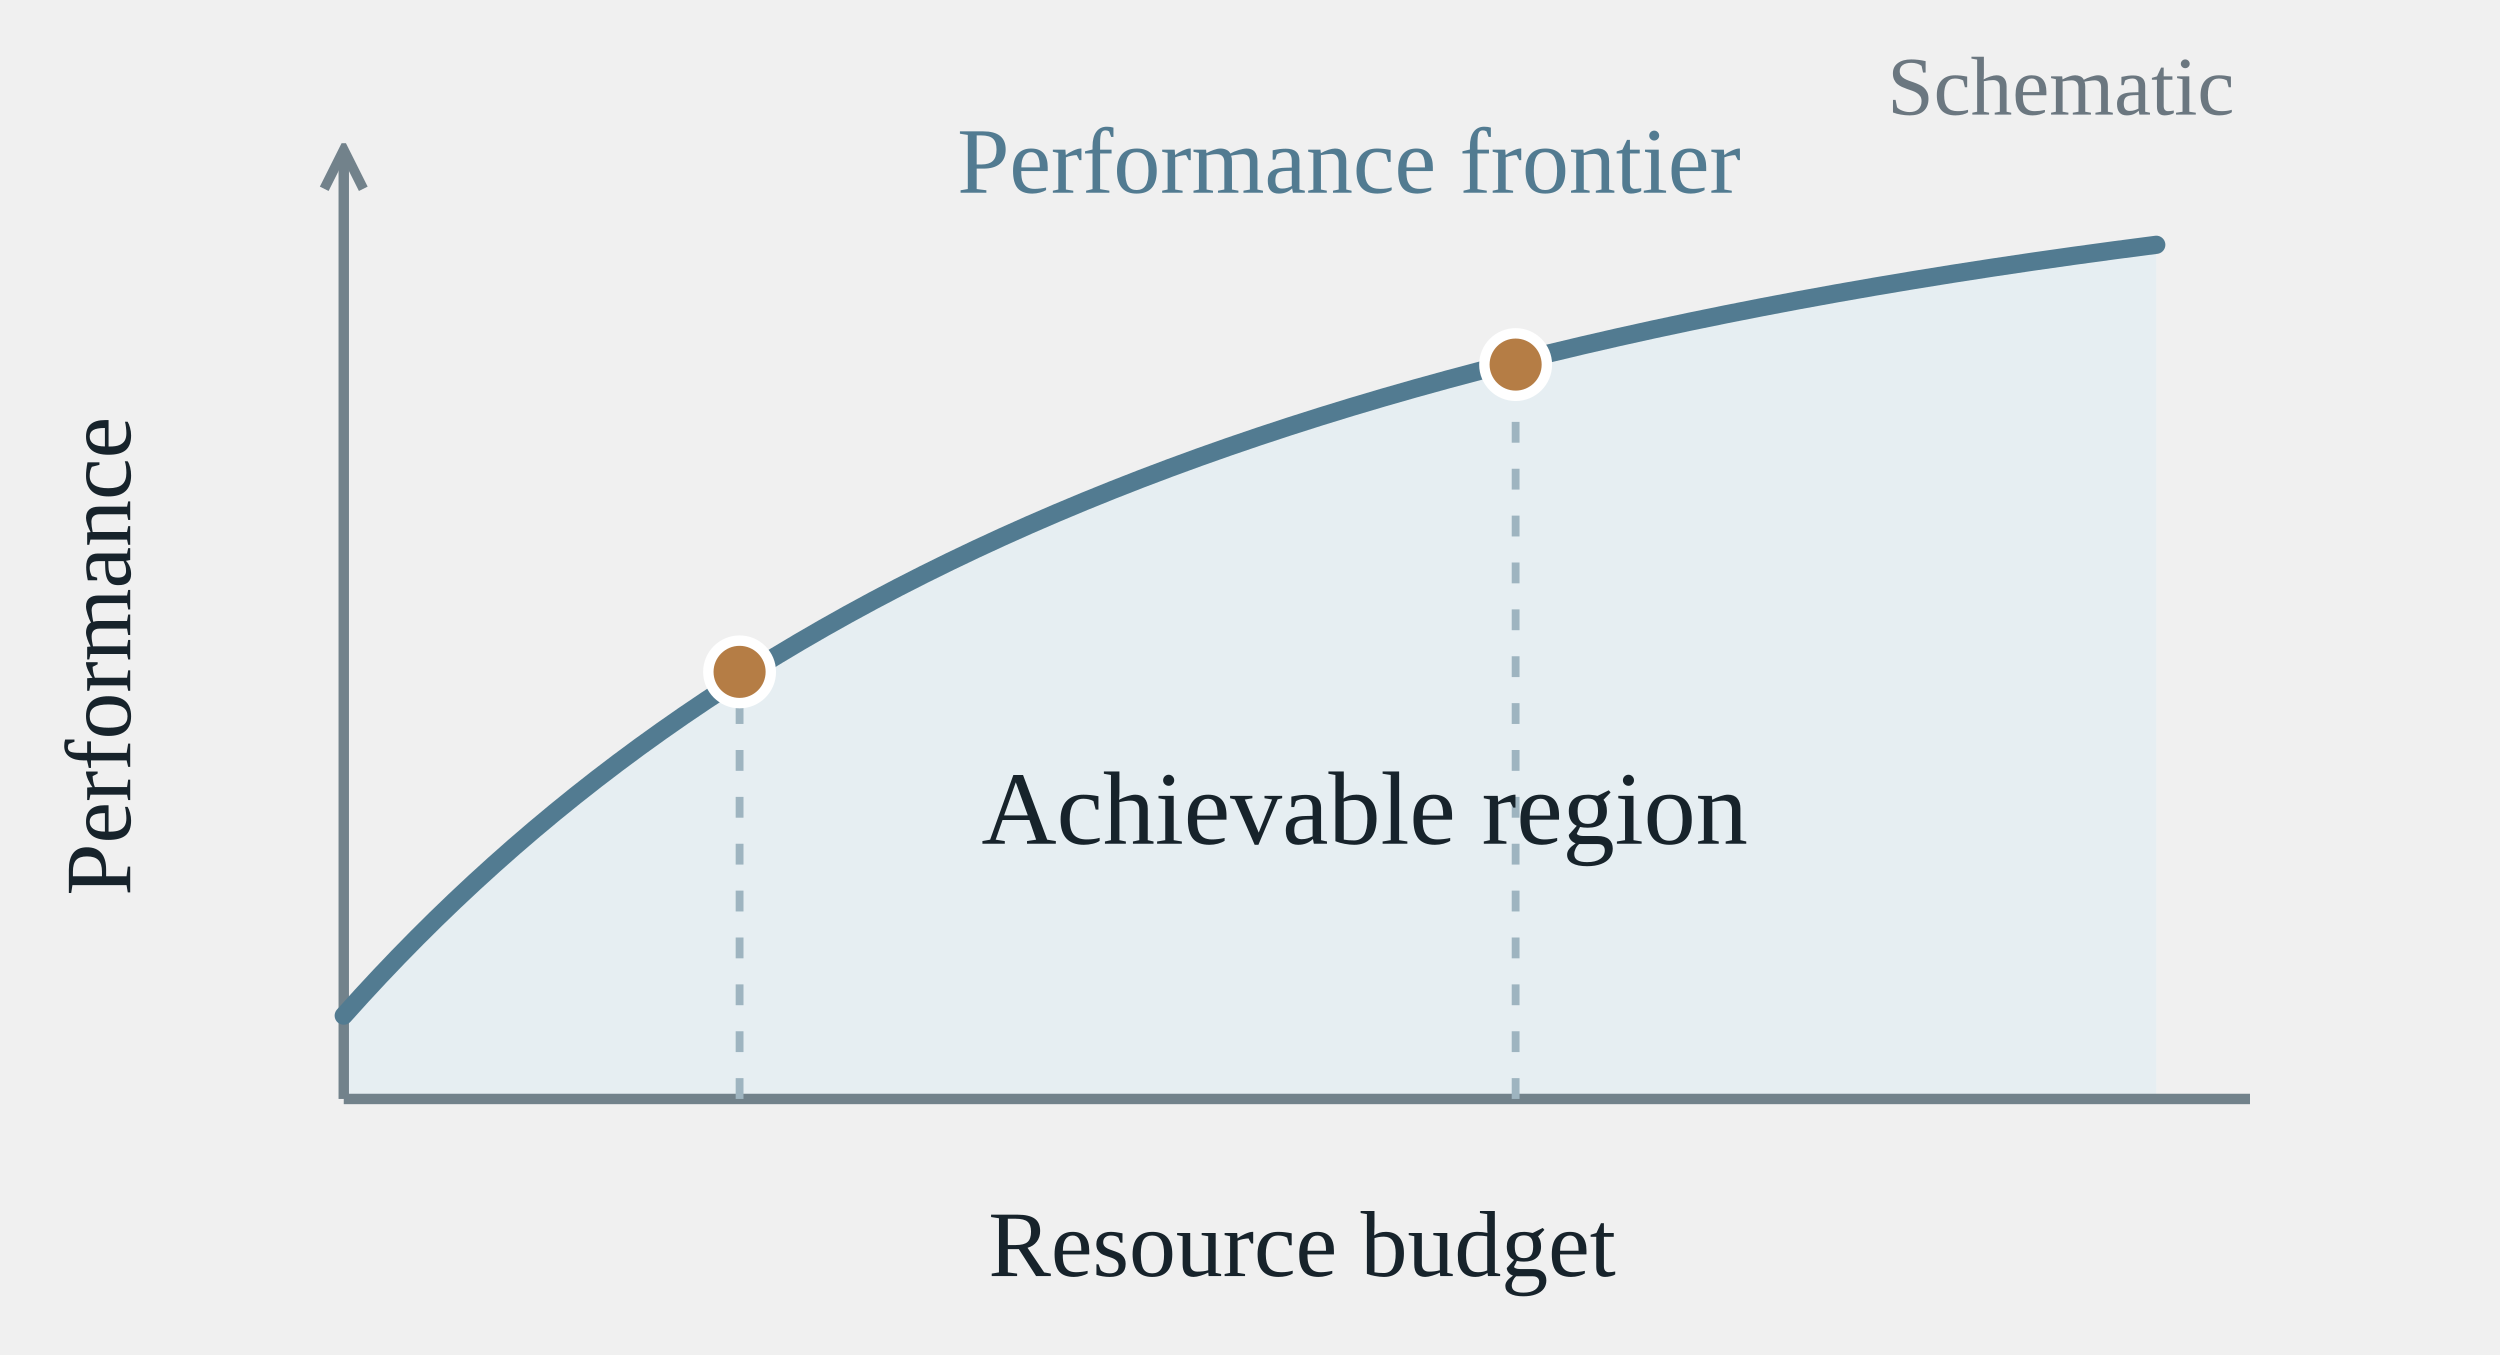
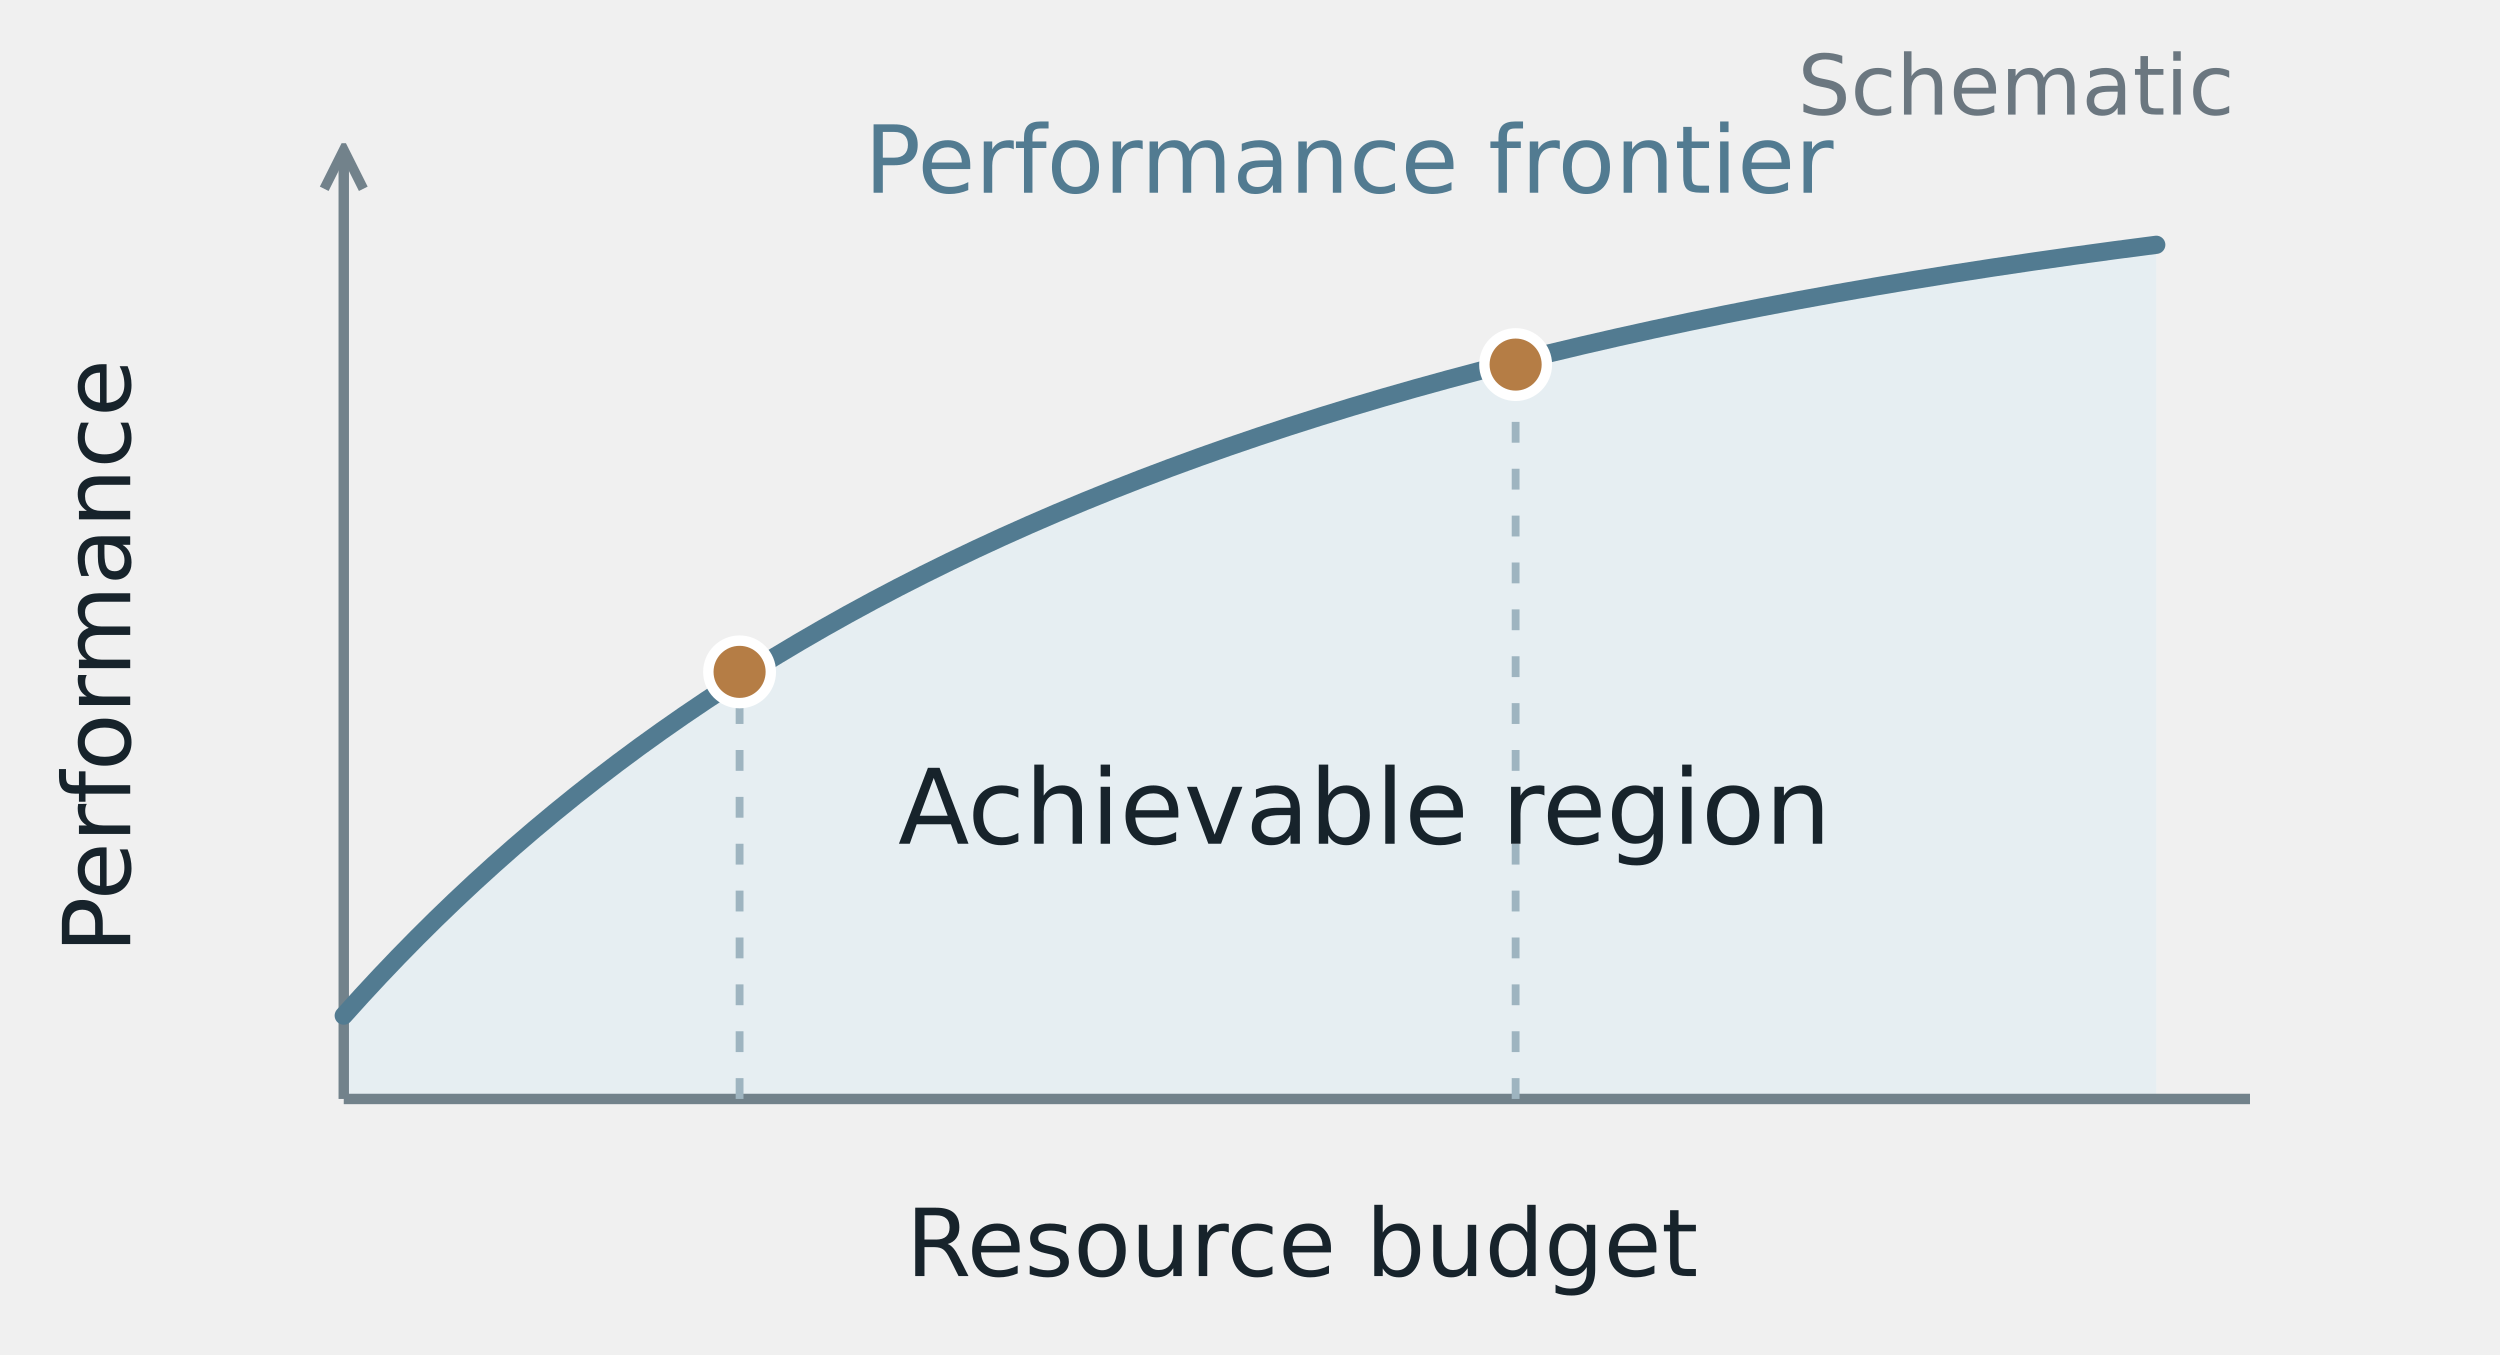
- <svg xmlns="http://www.w3.org/2000/svg" viewBox="0 0 480 260" role="img" aria-labelledby="title desc">
-   <defs>
+ <svg xmlns="http://www.w3.org/2000/svg" viewBox="0 0 480 260" role="img" aria-labelledby="title desc" version="1.1" id="svg33">
+   <defs id="defs7">
    <marker id="axis-arrow" viewBox="0 0 8 8" refX="6" refY="4" markerWidth="5" markerHeight="5" orient="auto">
-       <path d="M1 1 7 4 1 7" fill="none" stroke="#72828b" stroke-width="1.5" />
+       <path d="M1 1 7 4 1 7" fill="none" stroke="#72828b" stroke-width="1.5" id="path4" />
    </marker>
  </defs>
-   <g font-family="Source Sans 3, Segoe UI, Arial, sans-serif" fill="#17232b">
-     <path d="M66 195 C139 113 242 69 414 47 L414 211 H66 Z" fill="#e6eef2" />
-     <path d="M66 211 H432 M66 211 V30" fill="none" stroke="#72828b" stroke-width="2" marker-end="url(#axis-arrow)" />
-     <path d="M66 195 C139 113 242 69 414 47" fill="none" stroke="#527b91" stroke-width="3.5" stroke-linecap="round" />
-     <path d="M142 211 V129 M291 211 V70" fill="none" stroke="#9eb4c0" stroke-width="1.5" stroke-dasharray="4 5" />
-     <circle cx="142" cy="129" r="6" fill="#b57d45" stroke="#fff" stroke-width="2" />
-     <circle cx="291" cy="70" r="6" fill="#b57d45" stroke="#fff" stroke-width="2" />
-     <text x="262" y="162" text-anchor="middle" font-size="20">Achievable region</text>
-     <text x="259" y="37" text-anchor="middle" font-size="18" fill="#527b91">Performance frontier</text>
-     <text x="250" y="245" text-anchor="middle" font-size="18">Resource budget</text>
-     <text x="25" y="126" text-anchor="middle" font-size="18" transform="rotate(-90 25 126)">Performance</text>
-     <text x="429" y="22" text-anchor="end" font-size="16" fill="#6b7780">Schematic</text>
+   <g fill="#17232b" id="g31">
+     <path d="M 66,195 C 139,113 242,69 414,47 V 211 H 66 Z" fill="#e6eef2" id="path9" />
+     <path d="M 66,211 H 432 M 66,211 V 30" fill="none" stroke="#72828b" stroke-width="2" marker-end="url(#axis-arrow)" id="path11" />
+     <path d="M 66,195 C 139,113 242,69 414,47" fill="none" stroke="#527b91" stroke-width="3.5" stroke-linecap="round" id="path13" />
+     <path d="m 142,211 v -82 m 149,82 V 70" fill="none" stroke="#9eb4c0" stroke-width="1.5" stroke-dasharray="4, 5" id="path15" />
+     <path id="circle17" style="fill:#b57d45;stroke:#ffffff;stroke-width:2" d="m 148,129 a 6,6 0 0 1 -6,6 6,6 0 0 1 -6,-6 6,6 0 0 1 6,-6 6,6 0 0 1 6,6 z" />
+     <path id="circle19" style="fill:#b57d45;stroke:#ffffff;stroke-width:2" d="m 297,70 a 6,6 0 0 1 -6,6 6,6 0 0 1 -6,-6 6,6 0 0 1 6,-6 6,6 0 0 1 6,6 z" />
+     <g aria-label="Achievable region" id="text21">
+       <path d="m 179.275,149.363 -2.676,7.256 h 5.361 z m -1.113,-1.943 h 2.236 L 185.955,162 h -2.051 l -1.328,-3.74 h -6.572 L 174.676,162 h -2.08 z" id="path39" />
+       <path d="m 195.525,151.482 v 1.68 q -0.762,-0.42 -1.533,-0.625 -0.762,-0.215 -1.543,-0.215 -1.748,0 -2.715,1.113 -0.967,1.104 -0.967,3.105 0,2.002 0.967,3.115 0.967,1.104 2.715,1.104 0.781,0 1.543,-0.205 0.771,-0.215 1.533,-0.635 v 1.66 q -0.752,0.352 -1.562,0.527 -0.801,0.176 -1.709,0.176 -2.471,0 -3.926,-1.553 -1.455,-1.553 -1.455,-4.189 0,-2.676 1.465,-4.209 1.475,-1.533 4.033,-1.533 0.83,0 1.621,0.176 0.791,0.166 1.533,0.508 z" id="path41" />
+       <path d="M 207.742,155.398 V 162 h -1.797 v -6.543 q 0,-1.553 -0.605,-2.324 -0.605,-0.771 -1.816,-0.771 -1.455,0 -2.295,0.928 -0.84,0.928 -0.84,2.529 V 162 h -1.807 v -15.195 h 1.807 v 5.957 q 0.645,-0.986 1.514,-1.475 0.879,-0.488 2.021,-0.488 1.885,0 2.852,1.172 0.967,1.162 0.967,3.428 z" id="path43" />
+       <path d="m 211.326,151.062 h 1.797 V 162 h -1.797 z m 0,-4.258 h 1.797 v 2.275 h -1.797 z" id="path45" />
+       <path d="m 226.238,156.082 v 0.879 h -8.262 q 0.117,1.855 1.113,2.832 1.006,0.967 2.793,0.967 1.035,0 2.002,-0.254 0.977,-0.254 1.934,-0.762 v 1.699 q -0.967,0.41 -1.982,0.625 -1.016,0.215 -2.061,0.215 -2.617,0 -4.15,-1.523 -1.523,-1.523 -1.523,-4.121 0,-2.686 1.445,-4.258 1.455,-1.582 3.916,-1.582 2.207,0 3.486,1.426 1.289,1.416 1.289,3.857 z m -1.797,-0.527 q -0.019,-1.475 -0.83,-2.354 -0.801,-0.879 -2.129,-0.879 -1.504,0 -2.412,0.85 -0.898,0.85 -1.035,2.393 z" id="path47" />
+       <path d="m 227.898,151.062 h 1.904 l 3.418,9.18 3.418,-9.18 h 1.904 L 234.441,162 H 232 Z" id="path49" />
+       <path d="m 245.994,156.502 q -2.178,0 -3.018,0.498 -0.84,0.498 -0.84,1.699 0,0.957 0.625,1.523 0.635,0.557 1.719,0.557 1.494,0 2.393,-1.055 0.908,-1.064 0.908,-2.822 v -0.4 z m 3.584,-0.742 V 162 h -1.797 v -1.66 q -0.615,0.996 -1.533,1.475 -0.918,0.469 -2.246,0.469 -1.68,0 -2.676,-0.938 -0.986,-0.947 -0.986,-2.529 0,-1.846 1.23,-2.783 1.24,-0.938 3.691,-0.938 h 2.52 v -0.176 q 0,-1.24 -0.82,-1.914 -0.811,-0.684 -2.285,-0.684 -0.938,0 -1.826,0.225 -0.889,0.225 -1.709,0.674 v -1.66 q 0.986,-0.381 1.914,-0.566 0.928,-0.195 1.807,-0.195 2.373,0 3.545,1.23 1.172,1.23 1.172,3.73 z" id="path51" />
+       <path d="m 261.131,156.541 q 0,-1.982 -0.82,-3.105 -0.811,-1.133 -2.236,-1.133 -1.426,0 -2.246,1.133 -0.811,1.123 -0.811,3.105 0,1.982 0.811,3.115 0.82,1.123 2.246,1.123 1.426,0 2.236,-1.123 0.82,-1.133 0.82,-3.115 z m -6.113,-3.818 q 0.566,-0.977 1.426,-1.445 0.869,-0.479 2.07,-0.479 1.992,0 3.232,1.582 1.25,1.582 1.25,4.16 0,2.578 -1.25,4.16 -1.24,1.582 -3.232,1.582 -1.201,0 -2.07,-0.469 -0.859,-0.479 -1.426,-1.455 V 162 h -1.807 v -15.195 h 1.807 z" id="path53" />
+       <path d="m 265.975,146.805 h 1.797 V 162 h -1.797 z" id="path55" />
+       <path d="m 280.887,156.082 v 0.879 H 272.625 q 0.117,1.855 1.113,2.832 1.006,0.967 2.793,0.967 1.035,0 2.002,-0.254 0.977,-0.254 1.934,-0.762 v 1.699 q -0.967,0.41 -1.982,0.625 -1.016,0.215 -2.061,0.215 -2.617,0 -4.15,-1.523 -1.523,-1.523 -1.523,-4.121 0,-2.686 1.445,-4.258 1.455,-1.582 3.916,-1.582 2.207,0 3.486,1.426 1.289,1.416 1.289,3.857 z m -1.797,-0.527 q -0.019,-1.475 -0.83,-2.354 -0.801,-0.879 -2.129,-0.879 -1.504,0 -2.412,0.85 -0.898,0.85 -1.035,2.393 z" id="path57" />
+       <path d="m 296.531,152.742 q -0.303,-0.176 -0.664,-0.254 -0.352,-0.088 -0.781,-0.088 -1.523,0 -2.344,0.996 -0.811,0.986 -0.811,2.842 V 162 H 290.125 v -10.938 h 1.807 v 1.699 q 0.566,-0.996 1.475,-1.475 0.908,-0.488 2.207,-0.488 0.186,0 0.41,0.029 0.225,0.019 0.498,0.068 z" id="path59" />
+       <path d="m 307.332,156.082 v 0.879 h -8.262 q 0.117,1.855 1.113,2.832 1.006,0.967 2.793,0.967 1.035,0 2.002,-0.254 0.977,-0.254 1.934,-0.762 v 1.699 q -0.967,0.41 -1.982,0.625 -1.016,0.215 -2.061,0.215 -2.617,0 -4.15,-1.523 -1.523,-1.523 -1.523,-4.121 0,-2.686 1.445,-4.258 1.455,-1.582 3.916,-1.582 2.207,0 3.486,1.426 1.289,1.416 1.289,3.857 z m -1.797,-0.527 q -0.019,-1.475 -0.83,-2.354 -0.801,-0.879 -2.129,-0.879 -1.504,0 -2.412,0.85 -0.898,0.85 -1.035,2.393 z" id="path61" />
+       <path d="m 317.479,156.404 q 0,-1.953 -0.811,-3.027 -0.801,-1.074 -2.256,-1.074 -1.445,0 -2.256,1.074 -0.801,1.074 -0.801,3.027 0,1.943 0.801,3.018 0.811,1.074 2.256,1.074 1.455,0 2.256,-1.074 0.811,-1.074 0.811,-3.018 z m 1.797,4.238 q 0,2.793 -1.24,4.15 -1.24,1.367 -3.799,1.367 -0.947,0 -1.787,-0.146 -0.84,-0.137 -1.631,-0.43 v -1.748 q 0.791,0.43 1.562,0.635 0.771,0.205 1.572,0.205 1.768,0 2.646,-0.928 0.879,-0.918 0.879,-2.783 v -0.889 q -0.557,0.967 -1.426,1.445 Q 315.184,162 313.973,162 q -2.012,0 -3.242,-1.533 -1.23,-1.533 -1.23,-4.062 0,-2.539 1.23,-4.072 1.23,-1.533 3.242,-1.533 1.211,0 2.08,0.479 0.869,0.479 1.426,1.445 v -1.66 h 1.797 z" id="path63" />
+       <path d="m 322.977,151.062 h 1.797 V 162 h -1.797 z m 0,-4.258 h 1.797 v 2.275 h -1.797 z" id="path65" />
+       <path d="m 332.771,152.322 q -1.445,0 -2.285,1.133 -0.84,1.123 -0.84,3.086 0,1.963 0.83,3.096 0.84,1.123 2.295,1.123 1.436,0 2.275,-1.133 0.84,-1.133 0.84,-3.086 0,-1.943 -0.84,-3.076 -0.84,-1.143 -2.275,-1.143 z m 0,-1.523 q 2.344,0 3.682,1.523 1.338,1.523 1.338,4.219 0,2.686 -1.338,4.219 -1.338,1.523 -3.682,1.523 -2.354,0 -3.691,-1.523 -1.328,-1.533 -1.328,-4.219 0,-2.695 1.328,-4.219 1.338,-1.523 3.691,-1.523 z" id="path67" />
+       <path d="M 349.861,155.398 V 162 h -1.797 v -6.543 q 0,-1.553 -0.605,-2.324 -0.605,-0.771 -1.816,-0.771 -1.455,0 -2.295,0.928 -0.84,0.928 -0.84,2.529 V 162 h -1.807 v -10.938 h 1.807 v 1.699 q 0.645,-0.986 1.514,-1.475 0.879,-0.488 2.021,-0.488 1.885,0 2.852,1.172 0.967,1.162 0.967,3.428 z" id="path69" />
+     </g>
+     <g aria-label="Performance frontier" id="text23" style="fill:#527b91">
+       <path d="m 169.501,25.337 v 4.931 h 2.232 q 1.239,0 1.916,-0.642 0.677,-0.642 0.677,-1.828 0,-1.178 -0.677,-1.819 -0.677,-0.642 -1.916,-0.642 z m -1.775,-1.459 h 4.008 q 2.206,0 3.331,1.002 1.134,0.993 1.134,2.918 0,1.942 -1.134,2.936 -1.125,0.993 -3.331,0.993 h -2.232 V 37 h -1.775 z" id="path72" />
+       <path d="m 186.288,31.674 v 0.791 h -7.436 q 0.105,1.67 1.002,2.549 0.905,0.87 2.514,0.87 0.932,0 1.802,-0.229 0.879,-0.229 1.74,-0.686 v 1.529 q -0.87,0.369 -1.784,0.562 -0.914,0.193 -1.855,0.193 -2.355,0 -3.735,-1.371 -1.371,-1.371 -1.371,-3.709 0,-2.417 1.301,-3.832 1.31,-1.424 3.524,-1.424 1.986,0 3.138,1.283 1.16,1.274 1.16,3.472 z m -1.617,-0.475 q -0.018,-1.327 -0.747,-2.118 -0.721,-0.791 -1.916,-0.791 -1.354,0 -2.171,0.765 -0.809,0.765 -0.932,2.153 z" id="path74" />
+       <path d="m 194.646,28.668 q -0.272,-0.158 -0.598,-0.229 -0.316,-0.079 -0.703,-0.079 -1.371,0 -2.109,0.896 -0.729,0.888 -0.729,2.558 V 37 h -1.626 v -9.844 h 1.626 v 1.529 q 0.51,-0.896 1.327,-1.327 0.817,-0.439 1.986,-0.439 0.167,0 0.369,0.026 0.202,0.018 0.448,0.062 z" id="path76" />
+       <path d="m 201.326,23.324 v 1.345 h -1.547 q -0.87,0 -1.213,0.352 -0.334,0.352 -0.334,1.266 v 0.87 h 2.663 v 1.257 h -2.663 V 37 h -1.626 v -8.587 h -1.547 V 27.156 h 1.547 v -0.686 q 0,-1.644 0.765,-2.391 0.765,-0.756 2.426,-0.756 z" id="path78" />
+       <path d="m 206.494,28.29 q -1.301,0 -2.057,1.02 -0.756,1.011 -0.756,2.777 0,1.767 0.747,2.786 0.756,1.011 2.065,1.011 1.292,0 2.048,-1.02 0.756,-1.02 0.756,-2.777 0,-1.749 -0.756,-2.769 -0.756,-1.028 -2.048,-1.028 z m 0,-1.371 q 2.109,0 3.313,1.371 1.204,1.371 1.204,3.797 0,2.417 -1.204,3.797 -1.204,1.371 -3.313,1.371 -2.118,0 -3.322,-1.371 -1.195,-1.38 -1.195,-3.797 0,-2.426 1.195,-3.797 1.204,-1.371 3.322,-1.371 z" id="path80" />
+       <path d="m 219.396,28.668 q -0.272,-0.158 -0.598,-0.229 -0.316,-0.079 -0.703,-0.079 -1.371,0 -2.109,0.896 -0.729,0.888 -0.729,2.558 V 37 h -1.626 v -9.844 h 1.626 v 1.529 q 0.51,-0.896 1.327,-1.327 0.817,-0.439 1.986,-0.439 0.167,0 0.369,0.026 0.202,0.018 0.448,0.062 z" id="path82" />
+       <path d="m 228.44,29.046 q 0.606,-1.09 1.45,-1.608 0.844,-0.519 1.986,-0.519 1.538,0 2.373,1.081 0.835,1.072 0.835,3.059 V 37 h -1.626 v -5.889 q 0,-1.415 -0.501,-2.101 -0.501,-0.686 -1.529,-0.686 -1.257,0 -1.986,0.835 -0.729,0.835 -0.729,2.276 V 37 h -1.626 v -5.889 q 0,-1.424 -0.501,-2.101 -0.501,-0.686 -1.547,-0.686 -1.239,0 -1.969,0.844 -0.729,0.835 -0.729,2.268 V 37 h -1.626 v -9.844 h 1.626 v 1.529 q 0.554,-0.905 1.327,-1.336 0.773,-0.431 1.837,-0.431 1.072,0 1.819,0.545 0.756,0.545 1.116,1.582 z" id="path84" />
+       <path d="m 242.784,32.052 q -1.96,0 -2.716,0.448 -0.756,0.448 -0.756,1.529 0,0.861 0.562,1.371 0.571,0.501 1.547,0.501 1.345,0 2.153,-0.949 0.817,-0.958 0.817,-2.54 v -0.36 z m 3.226,-0.668 V 37 h -1.617 v -1.494 q -0.554,0.896 -1.38,1.327 -0.826,0.422 -2.021,0.422 -1.512,0 -2.408,-0.844 -0.888,-0.853 -0.888,-2.276 0,-1.661 1.107,-2.505 1.116,-0.844 3.322,-0.844 h 2.268 V 30.628 q 0,-1.116 -0.738,-1.723 -0.73,-0.615 -2.057,-0.615 -0.844,0 -1.644,0.202 -0.8,0.202 -1.538,0.606 v -1.494 q 0.888,-0.343 1.723,-0.51 0.835,-0.176 1.626,-0.176 2.136,0 3.19,1.107 1.055,1.107 1.055,3.357 z" id="path86" />
+       <path d="M 257.523,31.059 V 37 h -1.617 v -5.889 q 0,-1.397 -0.545,-2.092 -0.545,-0.694 -1.635,-0.694 -1.31,0 -2.065,0.835 -0.756,0.835 -0.756,2.276 V 37 h -1.626 v -9.844 h 1.626 v 1.529 q 0.58,-0.888 1.362,-1.327 0.791,-0.439 1.819,-0.439 1.696,0 2.566,1.055 0.87,1.046 0.87,3.085 z" id="path88" />
+       <path d="m 267.833,27.534 v 1.512 q -0.686,-0.378 -1.38,-0.562 -0.686,-0.193 -1.389,-0.193 -1.573,0 -2.443,1.002 -0.87,0.993 -0.87,2.795 0,1.802 0.87,2.804 0.87,0.993 2.443,0.993 0.703,0 1.389,-0.185 0.694,-0.193 1.38,-0.571 v 1.494 q -0.677,0.316 -1.406,0.475 -0.721,0.158 -1.538,0.158 -2.224,0 -3.533,-1.397 -1.31,-1.397 -1.31,-3.771 0,-2.408 1.318,-3.788 1.327,-1.38 3.63,-1.38 0.747,0 1.459,0.158 0.712,0.149 1.38,0.457 z" id="path90" />
+       <path d="m 279.065,31.674 v 0.791 h -7.436 q 0.105,1.67 1.002,2.549 0.905,0.87 2.514,0.87 0.932,0 1.802,-0.229 0.879,-0.229 1.74,-0.686 v 1.529 q -0.87,0.369 -1.784,0.562 -0.914,0.193 -1.854,0.193 -2.355,0 -3.735,-1.371 -1.371,-1.371 -1.371,-3.709 0,-2.417 1.301,-3.832 1.31,-1.424 3.524,-1.424 1.986,0 3.138,1.283 1.16,1.274 1.16,3.472 z m -1.617,-0.475 q -0.018,-1.327 -0.747,-2.118 -0.721,-0.791 -1.916,-0.791 -1.354,0 -2.171,0.765 -0.809,0.765 -0.932,2.153 z" id="path92" />
+       <path d="m 292.425,23.324 v 1.345 h -1.547 q -0.87,0 -1.213,0.352 -0.334,0.352 -0.334,1.266 v 0.87 h 2.663 v 1.257 h -2.663 V 37 h -1.626 V 28.413 H 286.158 V 27.156 h 1.547 v -0.686 q 0,-1.644 0.765,-2.391 0.765,-0.756 2.426,-0.756 z" id="path94" />
+       <path d="m 299.482,28.668 q -0.272,-0.158 -0.598,-0.229 -0.316,-0.079 -0.703,-0.079 -1.371,0 -2.109,0.896 -0.73,0.888 -0.73,2.558 V 37 h -1.626 v -9.844 h 1.626 v 1.529 q 0.51,-0.896 1.327,-1.327 0.817,-0.439 1.986,-0.439 0.167,0 0.369,0.026 0.202,0.018 0.448,0.062 z" id="path96" />
+       <path d="m 304.598,28.29 q -1.301,0 -2.057,1.02 -0.756,1.011 -0.756,2.777 0,1.767 0.747,2.786 0.756,1.011 2.065,1.011 1.292,0 2.048,-1.02 0.756,-1.02 0.756,-2.777 0,-1.749 -0.756,-2.769 -0.756,-1.028 -2.048,-1.028 z m 0,-1.371 q 2.109,0 3.313,1.371 1.204,1.371 1.204,3.797 0,2.417 -1.204,3.797 -1.204,1.371 -3.313,1.371 -2.118,0 -3.322,-1.371 -1.195,-1.38 -1.195,-3.797 0,-2.426 1.195,-3.797 1.204,-1.371 3.322,-1.371 z" id="path98" />
+       <path d="M 319.979,31.059 V 37 h -1.617 v -5.889 q 0,-1.397 -0.545,-2.092 -0.545,-0.694 -1.635,-0.694 -1.31,0 -2.065,0.835 -0.756,0.835 -0.756,2.276 V 37 h -1.626 v -9.844 h 1.626 v 1.529 q 0.58,-0.888 1.362,-1.327 0.791,-0.439 1.819,-0.439 1.696,0 2.566,1.055 0.87,1.046 0.87,3.085 z" id="path100" />
+       <path d="m 324.804,24.361 v 2.795 h 3.331 v 1.257 h -3.331 v 5.344 q 0,1.204 0.325,1.547 0.334,0.343 1.345,0.343 h 1.661 V 37 h -1.661 q -1.872,0 -2.584,-0.694 -0.712,-0.703 -0.712,-2.549 v -5.344 h -1.187 V 27.156 h 1.187 v -2.795 z" id="path102" />
+       <path d="m 330.262,27.156 h 1.617 V 37 h -1.617 z m 0,-3.832 h 1.617 v 2.048 h -1.617 z" id="path104" />
+       <path d="m 343.683,31.674 v 0.791 h -7.436 q 0.105,1.67 1.002,2.549 0.905,0.87 2.514,0.87 0.932,0 1.802,-0.229 0.879,-0.229 1.74,-0.686 v 1.529 q -0.87,0.369 -1.784,0.562 -0.914,0.193 -1.854,0.193 -2.355,0 -3.735,-1.371 -1.371,-1.371 -1.371,-3.709 0,-2.417 1.301,-3.832 1.31,-1.424 3.524,-1.424 1.986,0 3.138,1.283 1.16,1.274 1.16,3.472 z m -1.617,-0.475 q -0.018,-1.327 -0.747,-2.118 -0.721,-0.791 -1.916,-0.791 -1.354,0 -2.171,0.765 -0.809,0.765 -0.932,2.153 z" id="path106" />
+       <path d="m 352.041,28.668 q -0.272,-0.158 -0.598,-0.229 -0.316,-0.079 -0.703,-0.079 -1.371,0 -2.109,0.896 -0.729,0.888 -0.729,2.558 V 37 h -1.626 v -9.844 h 1.626 v 1.529 q 0.51,-0.896 1.327,-1.327 0.817,-0.439 1.986,-0.439 0.167,0 0.369,0.026 0.202,0.018 0.448,0.062 z" id="path108" />
+     </g>
+     <g aria-label="Resource budget" id="text25">
+       <path d="m 181.946,238.848 q 0.571,0.193 1.107,0.826 0.545,0.633 1.09,1.74 L 185.945,245 h -1.907 l -1.679,-3.366 q -0.65,-1.318 -1.266,-1.749 -0.606,-0.431 -1.661,-0.431 h -1.934 V 245 h -1.775 v -13.122 h 4.008 q 2.25,0 3.357,0.94 1.107,0.94 1.107,2.839 0,1.239 -0.58,2.057 -0.571,0.817 -1.67,1.134 z m -4.447,-5.511 v 4.658 h 2.232 q 1.283,0 1.934,-0.589 0.659,-0.598 0.659,-1.749 0,-1.151 -0.659,-1.731 -0.65,-0.589 -1.934,-0.589 z" id="path111" />
+       <path d="m 195.771,239.674 v 0.791 h -7.436 q 0.105,1.67 1.002,2.549 0.905,0.87 2.514,0.87 0.932,0 1.802,-0.229 0.879,-0.229 1.74,-0.686 v 1.529 q -0.87,0.369 -1.784,0.562 -0.914,0.193 -1.854,0.193 -2.355,0 -3.735,-1.371 -1.371,-1.371 -1.371,-3.709 0,-2.417 1.301,-3.832 1.31,-1.424 3.524,-1.424 1.986,0 3.138,1.283 1.16,1.274 1.16,3.472 z m -1.617,-0.475 q -0.018,-1.327 -0.747,-2.118 -0.721,-0.791 -1.916,-0.791 -1.354,0 -2.171,0.765 -0.809,0.765 -0.932,2.153 z" id="path113" />
+       <path d="m 204.701,235.446 v 1.529 q -0.686,-0.352 -1.424,-0.527 -0.738,-0.176 -1.529,-0.176 -1.204,0 -1.811,0.369 -0.598,0.369 -0.598,1.107 0,0.562 0.431,0.888 0.431,0.316 1.731,0.606 l 0.554,0.123 q 1.723,0.369 2.443,1.046 0.73,0.668 0.73,1.872 0,1.371 -1.09,2.171 -1.081,0.8 -2.979,0.8 -0.791,0 -1.652,-0.158 -0.853,-0.149 -1.802,-0.457 v -1.67 q 0.896,0.466 1.767,0.703 0.87,0.229 1.723,0.229 1.143,0 1.758,-0.387 0.615,-0.396 0.615,-1.107 0,-0.659 -0.448,-1.011 -0.439,-0.352 -1.942,-0.677 l -0.562,-0.132 q -1.503,-0.316 -2.171,-0.967 -0.668,-0.659 -0.668,-1.802 0,-1.389 0.984,-2.145 0.984,-0.756 2.795,-0.756 0.896,0 1.688,0.132 0.791,0.132 1.459,0.396 z" id="path115" />
+       <path d="m 211.618,236.29 q -1.301,0 -2.057,1.02 -0.756,1.011 -0.756,2.777 0,1.767 0.747,2.786 0.756,1.011 2.065,1.011 1.292,0 2.048,-1.02 0.756,-1.02 0.756,-2.777 0,-1.749 -0.756,-2.769 -0.756,-1.028 -2.048,-1.028 z m 0,-1.371 q 2.109,0 3.313,1.371 1.204,1.371 1.204,3.797 0,2.417 -1.204,3.797 -1.204,1.371 -3.313,1.371 -2.118,0 -3.322,-1.371 -1.195,-1.38 -1.195,-3.797 0,-2.426 1.195,-3.797 1.204,-1.371 3.322,-1.371 z" id="path117" />
+       <path d="m 218.649,241.115 v -5.959 h 1.617 v 5.897 q 0,1.397 0.545,2.101 0.545,0.694 1.635,0.694 1.31,0 2.065,-0.835 0.765,-0.835 0.765,-2.276 v -5.581 h 1.617 V 245 h -1.617 v -1.512 q -0.589,0.896 -1.371,1.336 -0.773,0.431 -1.802,0.431 -1.696,0 -2.575,-1.055 -0.879,-1.055 -0.879,-3.085 z m 4.069,-6.196 z" id="path119" />
+       <path d="m 235.929,236.668 q -0.272,-0.158 -0.598,-0.229 -0.316,-0.079 -0.703,-0.079 -1.371,0 -2.109,0.896 -0.729,0.888 -0.729,2.558 V 245 h -1.626 v -9.844 h 1.626 v 1.529 q 0.51,-0.896 1.327,-1.327 0.817,-0.439 1.986,-0.439 0.167,0 0.369,0.026 0.202,0.018 0.448,0.061 z" id="path121" />
+       <path d="m 244.313,235.534 v 1.512 q -0.686,-0.378 -1.38,-0.562 -0.686,-0.193 -1.389,-0.193 -1.573,0 -2.443,1.002 -0.87,0.993 -0.87,2.795 0,1.802 0.87,2.804 0.87,0.993 2.443,0.993 0.703,0 1.389,-0.185 0.694,-0.193 1.38,-0.571 v 1.494 q -0.677,0.316 -1.406,0.475 -0.721,0.158 -1.538,0.158 -2.224,0 -3.533,-1.397 -1.31,-1.397 -1.31,-3.771 0,-2.408 1.318,-3.788 1.327,-1.38 3.63,-1.38 0.747,0 1.459,0.158 0.712,0.149 1.38,0.457 z" id="path123" />
+       <path d="m 255.546,239.674 v 0.791 h -7.436 q 0.105,1.67 1.002,2.549 0.905,0.87 2.514,0.87 0.932,0 1.802,-0.229 0.879,-0.229 1.74,-0.686 v 1.529 q -0.87,0.369 -1.784,0.562 -0.914,0.193 -1.854,0.193 -2.355,0 -3.735,-1.371 -1.371,-1.371 -1.371,-3.709 0,-2.417 1.301,-3.832 1.31,-1.424 3.524,-1.424 1.986,0 3.138,1.283 1.16,1.274 1.16,3.472 z m -1.617,-0.475 q -0.018,-1.327 -0.747,-2.118 -0.721,-0.791 -1.916,-0.791 -1.354,0 -2.171,0.765 -0.809,0.765 -0.932,2.153 z" id="path125" />
+       <path d="m 270.988,240.087 q 0,-1.784 -0.738,-2.795 -0.729,-1.02 -2.013,-1.02 -1.283,0 -2.021,1.02 -0.729,1.011 -0.729,2.795 0,1.784 0.729,2.804 0.738,1.011 2.021,1.011 1.283,0 2.013,-1.011 0.738,-1.02 0.738,-2.804 z m -5.502,-3.437 q 0.51,-0.879 1.283,-1.301 0.782,-0.431 1.863,-0.431 1.793,0 2.909,1.424 1.125,1.424 1.125,3.744 0,2.32 -1.125,3.744 -1.116,1.424 -2.909,1.424 -1.081,0 -1.863,-0.422 -0.773,-0.431 -1.283,-1.31 V 245 h -1.626 v -13.676 h 1.626 z" id="path127" />
+       <path d="m 275.181,241.115 v -5.959 h 1.617 v 5.897 q 0,1.397 0.545,2.101 0.545,0.694 1.635,0.694 1.31,0 2.065,-0.835 0.765,-0.835 0.765,-2.276 v -5.581 h 1.617 V 245 h -1.617 v -1.512 q -0.589,0.896 -1.371,1.336 -0.773,0.431 -1.802,0.431 -1.696,0 -2.575,-1.055 -0.879,-1.055 -0.879,-3.085 z m 4.069,-6.196 z" id="path129" />
+       <path d="m 293.233,236.65 v -5.326 h 1.617 V 245 h -1.617 v -1.477 q -0.51,0.879 -1.292,1.31 -0.773,0.422 -1.863,0.422 -1.784,0 -2.909,-1.424 -1.116,-1.424 -1.116,-3.744 0,-2.32 1.116,-3.744 1.125,-1.424 2.909,-1.424 1.09,0 1.863,0.431 0.782,0.422 1.292,1.301 z m -5.511,3.437 q 0,1.784 0.729,2.804 0.738,1.011 2.021,1.011 1.283,0 2.021,-1.011 0.738,-1.02 0.738,-2.804 0,-1.784 -0.738,-2.795 -0.738,-1.02 -2.021,-1.02 -1.283,0 -2.021,1.02 -0.729,1.011 -0.729,2.795 z" id="path131" />
+       <path d="m 304.659,239.964 q 0,-1.758 -0.729,-2.725 -0.721,-0.967 -2.03,-0.967 -1.301,0 -2.03,0.967 -0.721,0.967 -0.721,2.725 0,1.749 0.721,2.716 0.729,0.967 2.03,0.967 1.31,0 2.03,-0.967 0.729,-0.967 0.729,-2.716 z m 1.617,3.814 q 0,2.514 -1.116,3.735 -1.116,1.23 -3.419,1.23 -0.853,0 -1.608,-0.132 -0.756,-0.123 -1.468,-0.387 v -1.573 q 0.712,0.387 1.406,0.571 0.694,0.185 1.415,0.185 1.591,0 2.382,-0.835 0.791,-0.826 0.791,-2.505 v -0.8 q -0.501,0.87 -1.283,1.301 Q 302.594,245 301.504,245 q -1.811,0 -2.918,-1.38 -1.107,-1.38 -1.107,-3.656 0,-2.285 1.107,-3.665 1.107,-1.38 2.918,-1.38 1.09,0 1.872,0.431 0.782,0.431 1.283,1.301 v -1.494 h 1.617 z" id="path133" />
+       <path d="m 318.027,239.674 v 0.791 h -7.436 q 0.105,1.67 1.002,2.549 0.905,0.87 2.514,0.87 0.932,0 1.802,-0.229 0.879,-0.229 1.74,-0.686 v 1.529 q -0.87,0.369 -1.784,0.562 -0.914,0.193 -1.854,0.193 -2.355,0 -3.735,-1.371 -1.371,-1.371 -1.371,-3.709 0,-2.417 1.301,-3.832 1.31,-1.424 3.524,-1.424 1.986,0 3.138,1.283 1.16,1.274 1.16,3.472 z m -1.617,-0.475 q -0.018,-1.327 -0.747,-2.118 -0.721,-0.791 -1.916,-0.791 -1.354,0 -2.171,0.765 -0.809,0.765 -0.932,2.153 z" id="path135" />
+       <path d="m 322.281,232.361 v 2.795 h 3.331 v 1.257 h -3.331 v 5.344 q 0,1.204 0.325,1.547 0.334,0.343 1.345,0.343 h 1.661 V 245 h -1.661 q -1.872,0 -2.584,-0.694 -0.712,-0.703 -0.712,-2.549 v -5.344 h -1.187 v -1.257 h 1.187 v -2.795 z" id="path137" />
+     </g>
+     <g aria-label="Performance" transform="rotate(-90,25,126)" id="text27">
+       <path d="m -28.49,114.337 v 4.931 h 2.232 q 1.239,0 1.916,-0.642 0.677,-0.642 0.677,-1.828 0,-1.178 -0.677,-1.819 -0.677,-0.642 -1.916,-0.642 z m -1.775,-1.459 h 4.008 q 2.206,0 3.331,1.002 1.134,0.993 1.134,2.918 0,1.942 -1.134,2.936 -1.125,0.993 -3.331,0.993 h -2.232 V 126 h -1.775 z" id="path140" />
+       <path d="m -11.703,120.674 v 0.791 h -7.436 q 0.105,1.67 1.002,2.549 0.905,0.87 2.514,0.87 0.932,0 1.802,-0.229 0.879,-0.229 1.74,-0.686 v 1.529 q -0.87,0.369 -1.784,0.562 -0.914,0.193 -1.854,0.193 -2.355,0 -3.735,-1.371 -1.371,-1.371 -1.371,-3.709 0,-2.417 1.301,-3.832 1.31,-1.424 3.524,-1.424 1.986,0 3.138,1.283 1.16,1.274 1.16,3.472 z m -1.617,-0.475 q -0.018,-1.327 -0.747,-2.118 -0.721,-0.791 -1.916,-0.791 -1.354,0 -2.171,0.765 -0.809,0.765 -0.932,2.153 z" id="path142" />
+       <path d="m -3.345,117.668 q -0.272,-0.158 -0.598,-0.229 -0.316,-0.079 -0.703,-0.079 -1.371,0 -2.109,0.896 -0.729,0.888 -0.729,2.558 V 126 h -1.626 v -9.844 h 1.626 v 1.529 q 0.51,-0.896 1.327,-1.327 0.817,-0.439 1.986,-0.439 0.167,0 0.369,0.026 0.202,0.018 0.448,0.061 z" id="path144" />
+       <path d="m 3.335,112.324 v 1.345 h -1.547 q -0.87,0 -1.213,0.352 -0.334,0.352 -0.334,1.266 v 0.87 H 2.904 v 1.257 H 0.241 V 126 H -1.385 v -8.587 h -1.547 v -1.257 h 1.547 v -0.686 q 0,-1.644 0.765,-2.391 0.765,-0.756 2.426,-0.756 z" id="path146" />
+       <path d="m 8.503,117.29 q -1.301,0 -2.057,1.02 -0.756,1.011 -0.756,2.777 0,1.767 0.747,2.786 0.756,1.011 2.065,1.011 1.292,0 2.048,-1.02 0.756,-1.02 0.756,-2.777 0,-1.749 -0.756,-2.769 -0.756,-1.028 -2.048,-1.028 z m 0,-1.371 q 2.109,0 3.313,1.371 1.204,1.371 1.204,3.797 0,2.417 -1.204,3.797 -1.204,1.371 -3.313,1.371 -2.118,0 -3.322,-1.371 -1.195,-1.38 -1.195,-3.797 0,-2.426 1.195,-3.797 1.204,-1.371 3.322,-1.371 z" id="path148" />
+       <path d="m 21.405,117.668 q -0.272,-0.158 -0.598,-0.229 -0.316,-0.079 -0.703,-0.079 -1.371,0 -2.109,0.896 -0.729,0.888 -0.729,2.558 V 126 h -1.626 v -9.844 h 1.626 v 1.529 q 0.51,-0.896 1.327,-1.327 0.817,-0.439 1.986,-0.439 0.167,0 0.369,0.026 0.202,0.018 0.448,0.061 z" id="path150" />
+       <path d="m 30.449,118.046 q 0.606,-1.09 1.45,-1.608 0.844,-0.519 1.986,-0.519 1.538,0 2.373,1.081 0.835,1.072 0.835,3.059 V 126 h -1.626 v -5.889 q 0,-1.415 -0.501,-2.101 -0.501,-0.686 -1.529,-0.686 -1.257,0 -1.986,0.835 -0.729,0.835 -0.729,2.276 V 126 h -1.626 v -5.889 q 0,-1.424 -0.501,-2.101 -0.501,-0.686 -1.547,-0.686 -1.239,0 -1.969,0.844 -0.729,0.835 -0.729,2.268 V 126 h -1.626 v -9.844 h 1.626 v 1.529 q 0.554,-0.905 1.327,-1.336 0.773,-0.431 1.837,-0.431 1.072,0 1.819,0.545 0.756,0.545 1.116,1.582 z" id="path152" />
+       <path d="m 44.793,121.052 q -1.96,0 -2.716,0.448 -0.756,0.448 -0.756,1.529 0,0.861 0.562,1.371 0.571,0.501 1.547,0.501 1.345,0 2.153,-0.949 0.817,-0.958 0.817,-2.54 v -0.36 z m 3.226,-0.668 V 126 h -1.617 v -1.494 q -0.554,0.896 -1.38,1.327 -0.826,0.422 -2.021,0.422 -1.512,0 -2.408,-0.844 -0.888,-0.853 -0.888,-2.276 0,-1.661 1.107,-2.505 1.116,-0.844 3.322,-0.844 h 2.268 v -0.158 q 0,-1.116 -0.738,-1.723 -0.729,-0.615 -2.057,-0.615 -0.844,0 -1.644,0.202 -0.8,0.202 -1.538,0.606 v -1.494 q 0.888,-0.343 1.723,-0.51 0.835,-0.176 1.626,-0.176 2.136,0 3.19,1.107 1.055,1.107 1.055,3.357 z" id="path154" />
+       <path d="M 59.532,120.059 V 126 h -1.617 v -5.889 q 0,-1.397 -0.545,-2.092 -0.545,-0.694 -1.635,-0.694 -1.31,0 -2.065,0.835 -0.756,0.835 -0.756,2.276 V 126 h -1.626 v -9.844 h 1.626 v 1.529 q 0.58,-0.888 1.362,-1.327 0.791,-0.439 1.819,-0.439 1.696,0 2.566,1.055 0.87,1.046 0.87,3.085 z" id="path156" />
+       <path d="m 69.842,116.534 v 1.512 q -0.686,-0.378 -1.38,-0.562 -0.686,-0.193 -1.389,-0.193 -1.573,0 -2.443,1.002 -0.87,0.993 -0.87,2.795 0,1.802 0.87,2.804 0.87,0.993 2.443,0.993 0.703,0 1.389,-0.185 0.694,-0.193 1.38,-0.571 v 1.494 q -0.677,0.316 -1.406,0.475 -0.721,0.158 -1.538,0.158 -2.224,0 -3.533,-1.397 -1.31,-1.397 -1.31,-3.771 0,-2.408 1.318,-3.788 1.327,-1.38 3.63,-1.38 0.747,0 1.459,0.158 0.712,0.149 1.38,0.457 z" id="path158" />
+       <path d="m 81.074,120.674 v 0.791 h -7.436 q 0.105,1.67 1.002,2.549 0.905,0.87 2.514,0.87 0.932,0 1.802,-0.229 0.879,-0.229 1.74,-0.686 v 1.529 q -0.87,0.369 -1.784,0.562 -0.914,0.193 -1.854,0.193 -2.355,0 -3.735,-1.371 -1.371,-1.371 -1.371,-3.709 0,-2.417 1.301,-3.832 1.31,-1.424 3.524,-1.424 1.986,0 3.138,1.283 1.16,1.274 1.16,3.472 z m -1.617,-0.475 q -0.018,-1.327 -0.747,-2.118 -0.721,-0.791 -1.916,-0.791 -1.354,0 -2.171,0.765 -0.809,0.765 -0.932,2.153 z" id="path160" />
+     </g>
+     <g aria-label="Schematic" id="text29" style="fill:#6b7780">
+       <path d="m 353.719,10.719 v 1.539 q -0.898,-0.43 -1.695,-0.641 -0.797,-0.211 -1.539,-0.211 -1.289,0 -1.992,0.5 -0.695,0.5 -0.695,1.422 0,0.773 0.461,1.172 0.469,0.391 1.766,0.633 l 0.953,0.195 q 1.766,0.336 2.602,1.188 0.844,0.844 0.844,2.266 0,1.695 -1.141,2.57 -1.133,0.875 -3.328,0.875 -0.828,0 -1.766,-0.188 -0.93,-0.188 -1.93,-0.555 v -1.625 q 0.961,0.539 1.883,0.812 0.922,0.273 1.812,0.273 1.352,0 2.086,-0.531 0.734,-0.531 0.734,-1.516 0,-0.859 -0.531,-1.344 -0.523,-0.484 -1.727,-0.727 l -0.961,-0.188 Q 347.789,16.289 347,15.539 q -0.789,-0.75 -0.789,-2.086 0,-1.547 1.086,-2.438 1.094,-0.891 3.008,-0.891 0.82,0 1.672,0.148 0.852,0.148 1.742,0.445 z" id="path163" />
+       <path d="m 363.117,13.586 v 1.344 q -0.609,-0.336 -1.227,-0.5 -0.609,-0.172 -1.234,-0.172 -1.398,0 -2.172,0.891 -0.773,0.883 -0.773,2.484 0,1.602 0.773,2.492 0.773,0.883 2.172,0.883 0.625,0 1.234,-0.164 0.617,-0.172 1.227,-0.508 v 1.328 q -0.602,0.281 -1.25,0.422 -0.641,0.141 -1.367,0.141 -1.977,0 -3.141,-1.242 -1.164,-1.242 -1.164,-3.352 0,-2.141 1.172,-3.367 1.18,-1.227 3.227,-1.227 0.664,0 1.297,0.141 0.633,0.133 1.227,0.406 z" id="path165" />
+       <path d="M 372.891,16.719 V 22 h -1.438 v -5.234 q 0,-1.242 -0.484,-1.859 -0.484,-0.617 -1.453,-0.617 -1.164,0 -1.836,0.742 -0.672,0.742 -0.672,2.023 V 22 H 365.562 V 9.844 h 1.445 v 4.766 q 0.516,-0.789 1.211,-1.18 0.703,-0.391 1.617,-0.391 1.508,0 2.281,0.938 0.773,0.93 0.773,2.742 z" id="path167" />
+       <path d="m 383.242,17.266 v 0.703 h -6.609 q 0.094,1.484 0.891,2.266 0.805,0.773 2.234,0.773 0.828,0 1.602,-0.203 0.781,-0.203 1.547,-0.609 v 1.359 q -0.773,0.328 -1.586,0.5 -0.812,0.172 -1.648,0.172 -2.094,0 -3.32,-1.219 -1.219,-1.219 -1.219,-3.297 0,-2.148 1.156,-3.406 1.164,-1.266 3.133,-1.266 1.766,0 2.789,1.141 1.031,1.133 1.031,3.086 z m -1.438,-0.422 q -0.016,-1.18 -0.664,-1.883 -0.641,-0.703 -1.703,-0.703 -1.203,0 -1.93,0.68 -0.719,0.68 -0.828,1.914 z" id="path169" />
+       <path d="m 392.414,14.93 q 0.539,-0.969 1.289,-1.43 0.75,-0.461 1.766,-0.461 1.367,0 2.109,0.961 0.742,0.953 0.742,2.719 V 22 H 396.875 v -5.234 q 0,-1.258 -0.445,-1.867 -0.445,-0.609 -1.359,-0.609 -1.117,0 -1.766,0.742 -0.648,0.742 -0.648,2.023 V 22 h -1.445 v -5.234 q 0,-1.266 -0.445,-1.867 -0.445,-0.609 -1.375,-0.609 -1.102,0 -1.75,0.75 -0.648,0.742 -0.648,2.016 V 22 h -1.445 v -8.75 h 1.445 v 1.359 q 0.492,-0.805 1.18,-1.188 0.688,-0.383 1.633,-0.383 0.953,0 1.617,0.484 0.672,0.484 0.992,1.406 z" id="path171" />
+       <path d="m 405.164,17.602 q -1.742,0 -2.414,0.398 -0.672,0.398 -0.672,1.359 0,0.766 0.5,1.219 0.508,0.445 1.375,0.445 1.195,0 1.914,-0.844 0.727,-0.852 0.727,-2.258 v -0.32 z m 2.867,-0.594 V 22 h -1.438 v -1.328 q -0.492,0.797 -1.227,1.18 -0.734,0.375 -1.797,0.375 -1.344,0 -2.141,-0.75 -0.789,-0.758 -0.789,-2.023 0,-1.477 0.984,-2.227 0.992,-0.75 2.953,-0.75 h 2.016 v -0.141 q 0,-0.992 -0.656,-1.531 -0.648,-0.547 -1.828,-0.547 -0.75,0 -1.461,0.18 -0.711,0.18 -1.367,0.539 v -1.328 q 0.789,-0.305 1.531,-0.453 0.742,-0.156 1.445,-0.156 1.898,0 2.836,0.984 0.938,0.984 0.938,2.984 z" id="path173" />
+       <path d="M 412.414,10.766 V 13.25 h 2.961 v 1.117 h -2.961 v 4.75 q 0,1.07 0.289,1.375 0.297,0.305 1.195,0.305 H 415.375 V 22 h -1.477 q -1.664,0 -2.297,-0.617 -0.633,-0.625 -0.633,-2.266 v -4.75 h -1.055 V 13.25 h 1.055 v -2.484 z" id="path175" />
+       <path d="m 417.266,13.25 h 1.438 V 22 h -1.438 z m 0,-3.406 h 1.438 v 1.82 h -1.438 z" id="path177" />
+       <path d="m 428.008,13.586 v 1.344 q -0.609,-0.336 -1.227,-0.5 -0.609,-0.172 -1.234,-0.172 -1.398,0 -2.172,0.891 -0.773,0.883 -0.773,2.484 0,1.602 0.773,2.492 0.773,0.883 2.172,0.883 0.625,0 1.234,-0.164 0.617,-0.172 1.227,-0.508 v 1.328 q -0.602,0.281 -1.25,0.422 -0.641,0.141 -1.367,0.141 -1.977,0 -3.141,-1.242 -1.164,-1.242 -1.164,-3.352 0,-2.141 1.172,-3.367 1.18,-1.227 3.227,-1.227 0.664,0 1.297,0.141 0.633,0.133 1.227,0.406 z" id="path179" />
+     </g>
  </g>
</svg>
